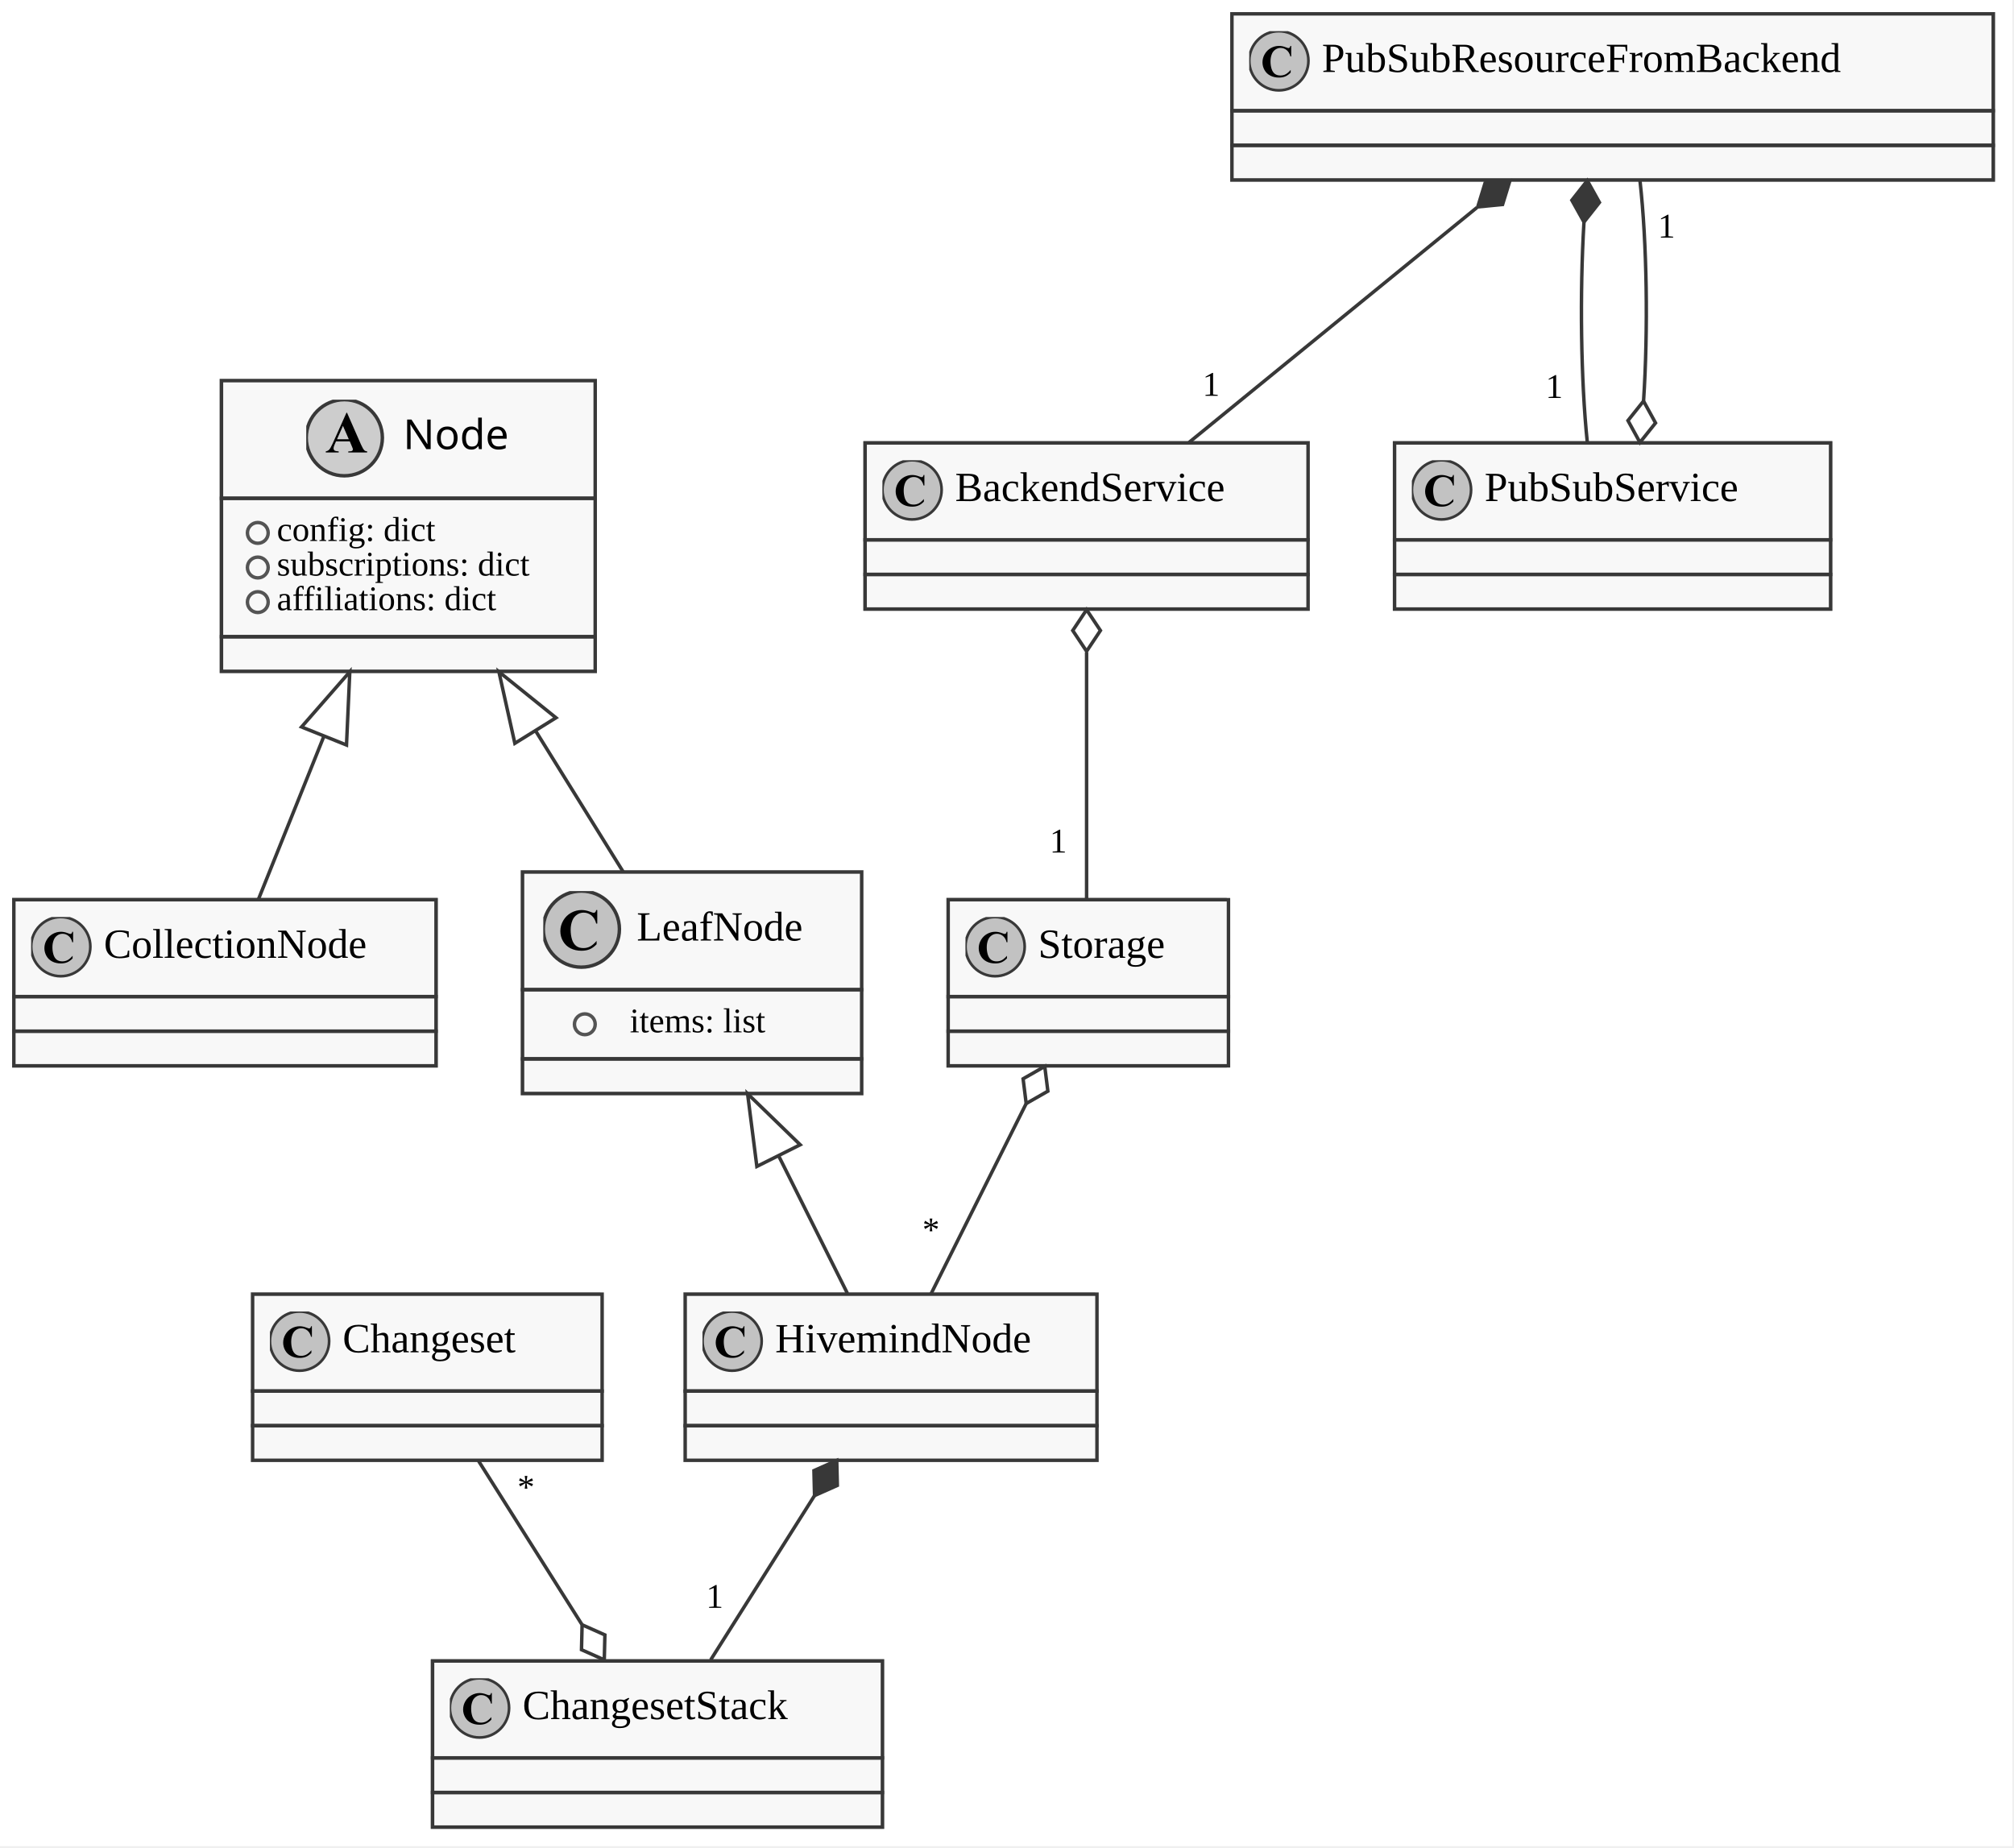
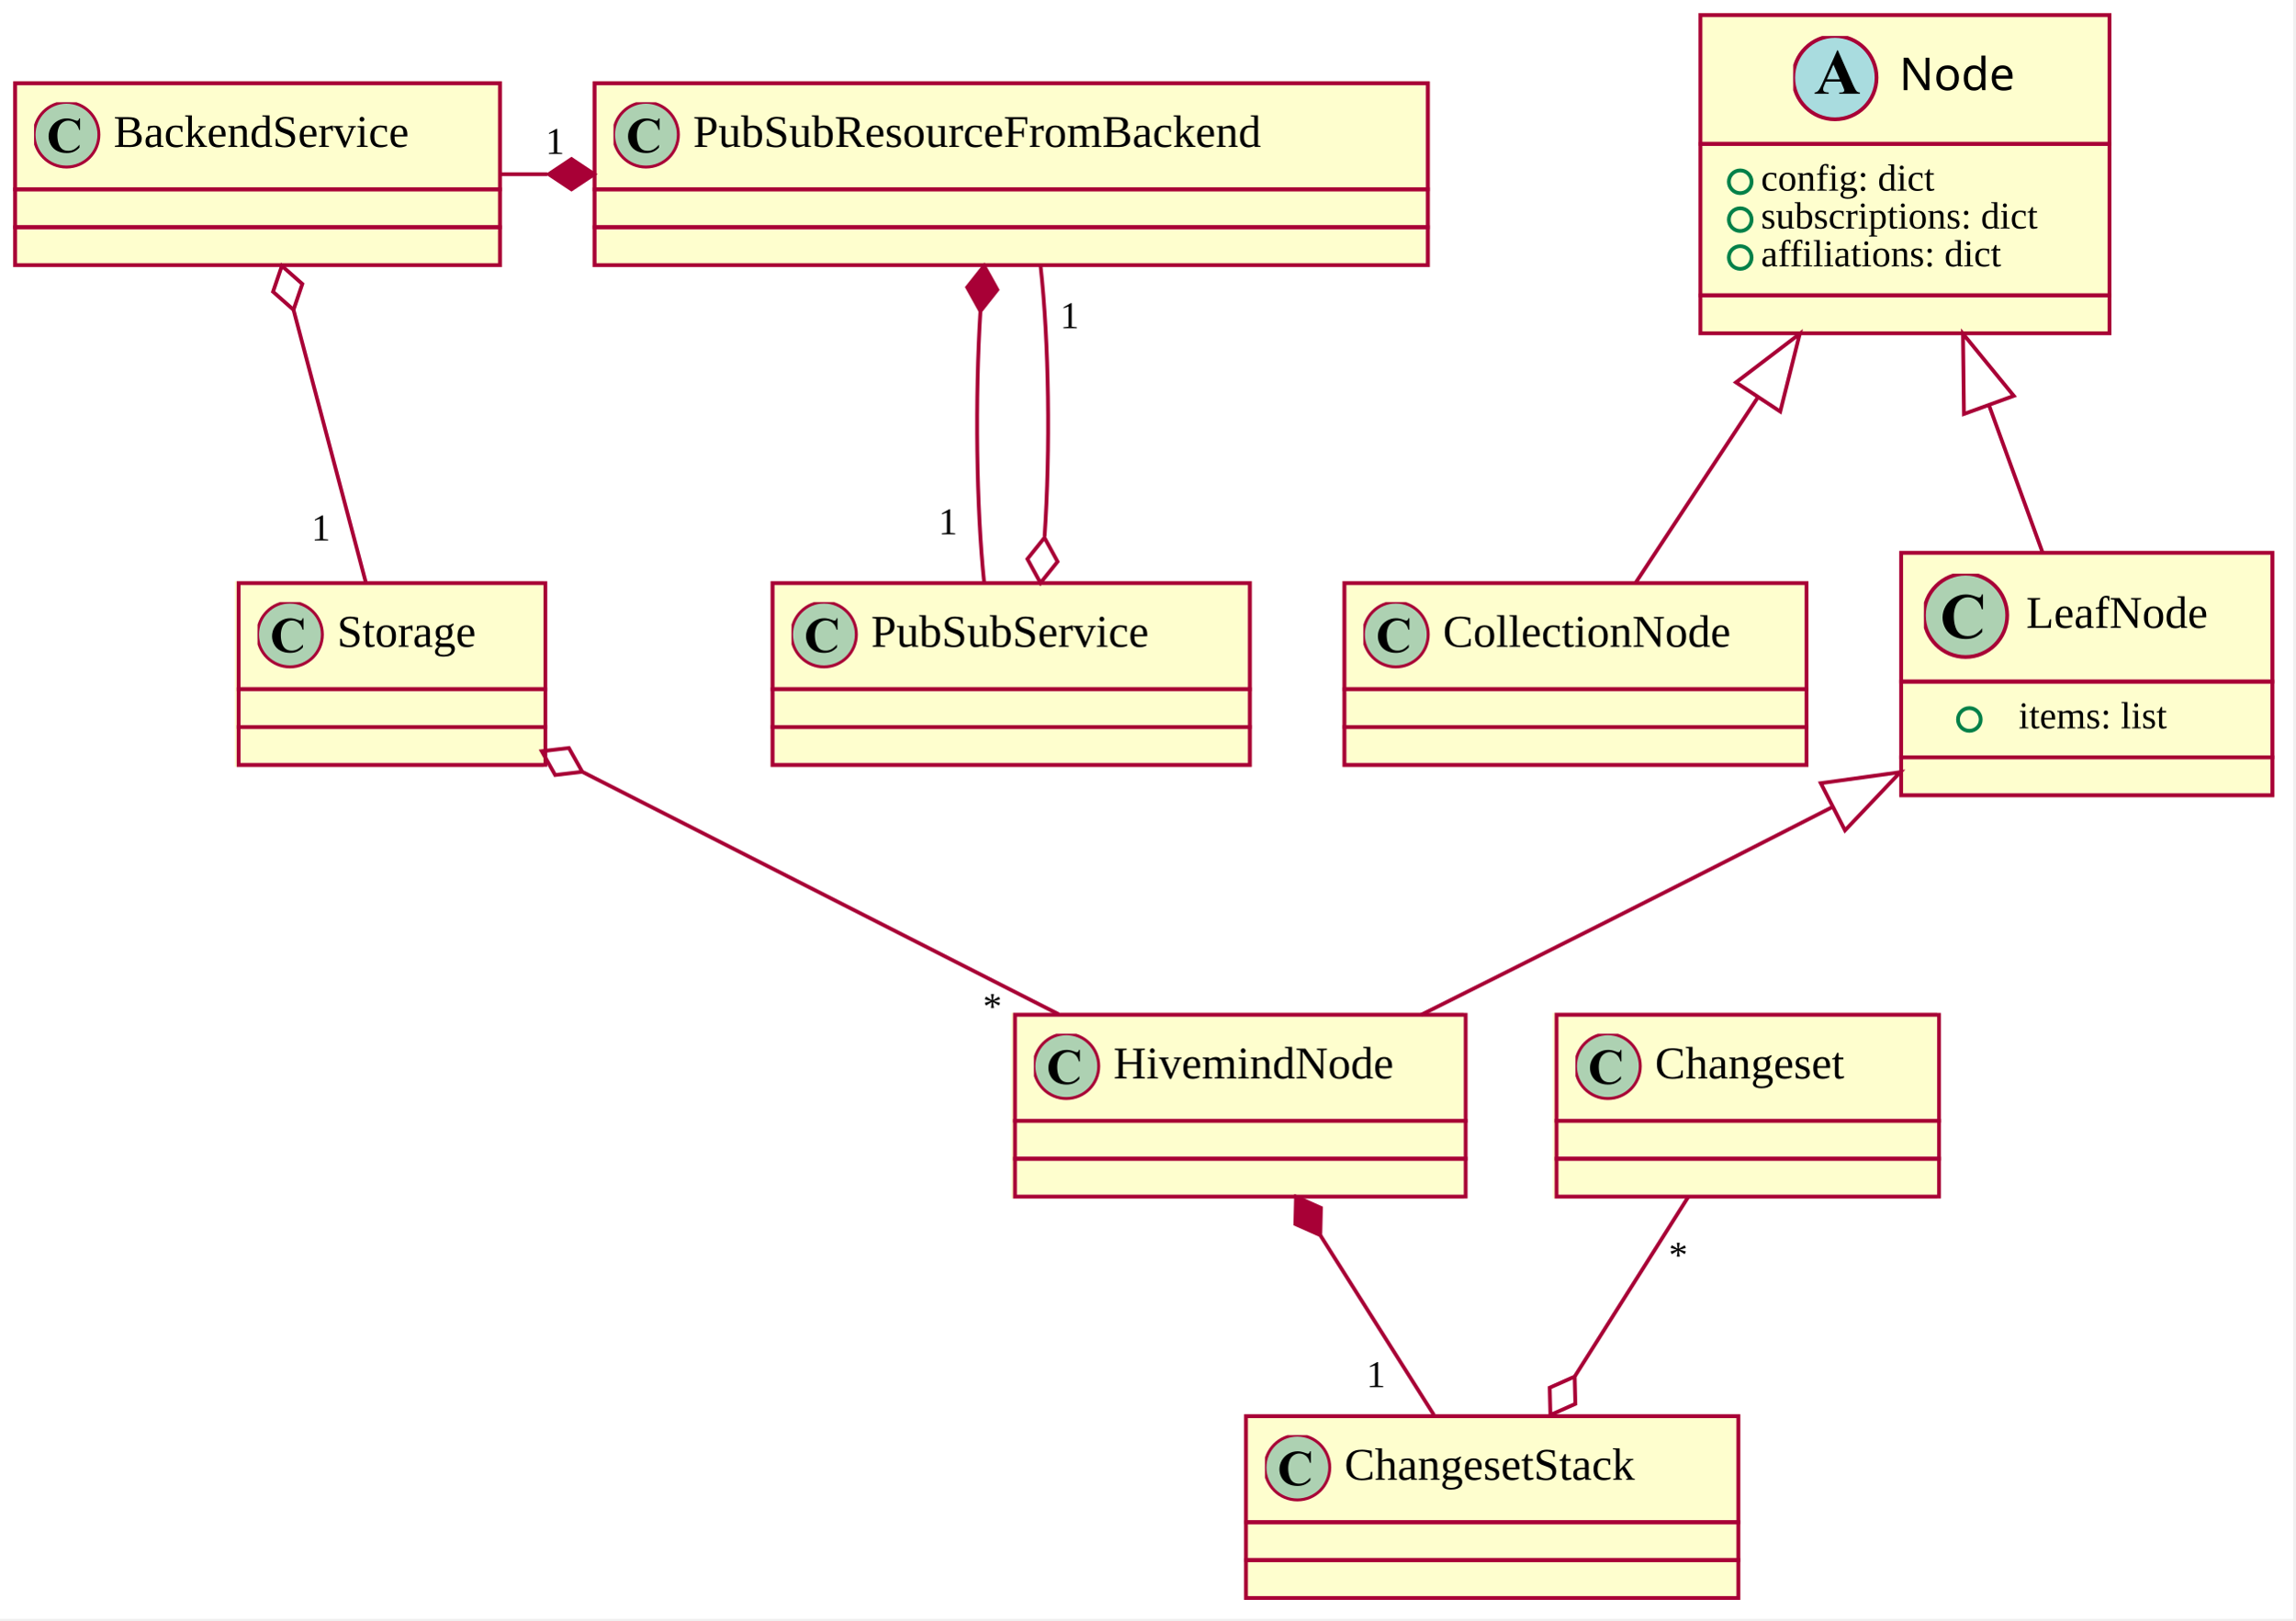
<svg xmlns="http://www.w3.org/2000/svg" style="width:100%;height:100%;position:absolute;top:0;left:0;">
-   <g id="graph1" class="graph" transform="scale(1 1) rotate(0) translate(4 528)">
-     <polygon fill="#ffffff" stroke="#ffffff" points="-4,5 -4,-528 577,-528 577,5 -4,5" />
+   <g id="graph1" class="graph" transform="scale(1 1) rotate(0) translate(4 422)">
+     <polygon fill="#ffffff" stroke="#ffffff" points="-4,5 -4,-422 601,-422 601,5 -4,5" />
    <g id="node1" class="node">
-       <polygon fill="#f8f8f8" stroke="#383838" points="374,-400 246,-400 246,-352 374,-352 374,-400" />
-       <polygon fill="#f8f8f8" stroke="#f8f8f8" points="246,-352 246,-400 374,-400 374,-352 246,-352" />
-       <polygon fill="none" stroke="#383838" points="246,-372 246,-400 374,-400 374,-372 246,-372" />
-       <svg x="251.0" y="-395.0">
-         <g transform="translate(0 0) scale(0.7777778 0.7777778)">
-           <ellipse cx="11.0" cy="11.0" fill="#C2C2C2" rx="11.0" ry="11.0" style="stroke: #383838; stroke-width: 1.0;" />
-           <path d="M15.594,5.484 L15.594,9.391 L15.281,9.391 Q14.906,7.859 13.914,7.047 Q12.922,6.234 11.656,6.234 Q10.594,6.234 9.719,6.844 Q8.844,7.453 8.438,8.422 Q7.906,9.672 7.906,11.219 Q7.906,12.719 8.289,13.961 Q8.672,15.203 9.484,15.844 Q10.297,16.484 11.594,16.484 Q12.656,16.484 13.539,16.016 Q14.422,15.547 15.406,14.406 L15.406,15.375 Q14.453,16.375 13.43,16.812 Q12.406,17.25 11.047,17.25 Q9.234,17.25 7.836,16.531 Q6.438,15.812 5.68,14.461 Q4.922,13.109 4.922,11.578 Q4.922,9.969 5.766,8.523 Q6.609,7.078 8.039,6.281 Q9.469,5.484 11.078,5.484 Q12.266,5.484 13.594,6 Q14.359,6.297 14.562,6.297 Q14.828,6.297 15.023,6.102 Q15.219,5.906 15.281,5.484 L15.594,5.484 Z " />
-         </g>
-       </svg>
-       <text text-anchor="start" x="272" y="-383.2" font-family="Times New Roman" font-size="12.00" fill="#000000">BackendService </text>
-       <polygon fill="none" stroke="#383838" points="246,-362 246,-372 374,-372 374,-362 246,-362" />
-       <polygon fill="none" stroke="#383838" points="246,-352 246,-362 374,-362 374,-352 246,-352" />
+       <polygon fill="#fefece" stroke="#a80036" points="128,-400 4.26326e-14,-400 7.10543e-15,-352 128,-352 128,-400" />
+       <polygon fill="#fefece" stroke="#fefece" points="0,-352 0,-400 128,-400 128,-352 0,-352" />
+       <polygon fill="none" stroke="#a80036" points="0,-372 0,-400 128,-400 128,-372 0,-372" />
+       <svg x="5.0" y="-395.0">
+         <g transform="translate(0 0) scale(0.7777778 0.7777778)">
+           <ellipse cx="11.0" cy="11.0" fill="#ADD1B2" rx="11.0" ry="11.0" style="stroke: #A80036; stroke-width: 1.0;" />
+           <path d="M15.594,5.484 L15.594,9.391 L15.281,9.391 Q14.906,7.859 13.914,7.047 Q12.922,6.234 11.656,6.234 Q10.594,6.234 9.719,6.844 Q8.844,7.453 8.438,8.422 Q7.906,9.672 7.906,11.219 Q7.906,12.719 8.289,13.961 Q8.672,15.203 9.484,15.844 Q10.297,16.484 11.594,16.484 Q12.656,16.484 13.539,16.016 Q14.422,15.547 15.406,14.406 L15.406,15.375 Q14.453,16.375 13.43,16.812 Q12.406,17.25 11.047,17.25 Q9.234,17.25 7.836,16.531 Q6.438,15.812 5.68,14.461 Q4.922,13.109 4.922,11.578 Q4.922,9.969 5.766,8.523 Q6.609,7.078 8.039,6.281 Q9.469,5.484 11.078,5.484 Q12.266,5.484 13.594,6 Q14.359,6.297 14.562,6.297 Q14.828,6.297 15.023,6.102 Q15.219,5.906 15.281,5.484 L15.594,5.484 Z " />
+         </g>
+       </svg>
+       <text text-anchor="start" x="26" y="-383.2" font-family="Times New Roman" font-size="12.00" fill="#000000">BackendService </text>
+       <polygon fill="none" stroke="#a80036" points="0,-362 0,-372 128,-372 128,-362 0,-362" />
+       <polygon fill="none" stroke="#a80036" points="0,-352 0,-362 128,-362 128,-352 0,-352" />
+     </g>
+     <g id="node8" class="node">
+       <polygon fill="#fefece" stroke="#a80036" points="373,-400 153,-400 153,-352 373,-352 373,-400" />
+       <polygon fill="#fefece" stroke="#fefece" points="153,-352 153,-400 373,-400 373,-352 153,-352" />
+       <polygon fill="none" stroke="#a80036" points="153,-372 153,-400 373,-400 373,-372 153,-372" />
+       <svg x="158.0" y="-395.0">
+         <g transform="translate(0 0) scale(0.7777778 0.7777778)">
+           <ellipse cx="11.0" cy="11.0" fill="#ADD1B2" rx="11.0" ry="11.0" style="stroke: #A80036; stroke-width: 1.0;" />
+           <path d="M15.594,5.484 L15.594,9.391 L15.281,9.391 Q14.906,7.859 13.914,7.047 Q12.922,6.234 11.656,6.234 Q10.594,6.234 9.719,6.844 Q8.844,7.453 8.438,8.422 Q7.906,9.672 7.906,11.219 Q7.906,12.719 8.289,13.961 Q8.672,15.203 9.484,15.844 Q10.297,16.484 11.594,16.484 Q12.656,16.484 13.539,16.016 Q14.422,15.547 15.406,14.406 L15.406,15.375 Q14.453,16.375 13.43,16.812 Q12.406,17.25 11.047,17.25 Q9.234,17.25 7.836,16.531 Q6.438,15.812 5.68,14.461 Q4.922,13.109 4.922,11.578 Q4.922,9.969 5.766,8.523 Q6.609,7.078 8.039,6.281 Q9.469,5.484 11.078,5.484 Q12.266,5.484 13.594,6 Q14.359,6.297 14.562,6.297 Q14.828,6.297 15.023,6.102 Q15.219,5.906 15.281,5.484 L15.594,5.484 Z " />
+         </g>
+       </svg>
+       <text text-anchor="start" x="179" y="-383.2" font-family="Times New Roman" font-size="12.00" fill="#000000">PubSubResourceFromBackend  </text>
+       <polygon fill="none" stroke="#a80036" points="153,-362 153,-372 373,-372 373,-362 153,-362" />
+       <polygon fill="none" stroke="#a80036" points="153,-352 153,-362 373,-362 373,-352 153,-352" />
+     </g>
+     <g id="edge16" class="edge">
+       <path fill="none" stroke="#a80036" d="M128.131,-376C132.258,-376 136.385,-376 140.511,-376" />
+       <polygon fill="#a80036" stroke="#a80036" points="140.892,-376 146.892,-372 152.892,-376 146.892,-380 140.892,-376" />
+       <text text-anchor="start" x="140.038" y="-381.351" font-family="Times New Roman" font-size="10.00" fill="#000000">1</text>
    </g>
    <g id="node10" class="node">
-       <polygon fill="#f8f8f8" stroke="#383838" points="350,-268 270,-268 270,-220 350,-220 350,-268" />
-       <polygon fill="#f8f8f8" stroke="#f8f8f8" points="269.5,-220 269.5,-268 350.5,-268 350.5,-220 269.5,-220" />
-       <polygon fill="none" stroke="#383838" points="270,-240 270,-268 351,-268 351,-240 270,-240" />
-       <svg x="275.0" y="-263.0">
-         <g transform="translate(0 0) scale(0.7777778 0.7777778)">
-           <ellipse cx="11.0" cy="11.0" fill="#C2C2C2" rx="11.0" ry="11.0" style="stroke: #383838; stroke-width: 1.0;" />
-           <path d="M15.594,5.484 L15.594,9.391 L15.281,9.391 Q14.906,7.859 13.914,7.047 Q12.922,6.234 11.656,6.234 Q10.594,6.234 9.719,6.844 Q8.844,7.453 8.438,8.422 Q7.906,9.672 7.906,11.219 Q7.906,12.719 8.289,13.961 Q8.672,15.203 9.484,15.844 Q10.297,16.484 11.594,16.484 Q12.656,16.484 13.539,16.016 Q14.422,15.547 15.406,14.406 L15.406,15.375 Q14.453,16.375 13.43,16.812 Q12.406,17.25 11.047,17.25 Q9.234,17.25 7.836,16.531 Q6.438,15.812 5.68,14.461 Q4.922,13.109 4.922,11.578 Q4.922,9.969 5.766,8.523 Q6.609,7.078 8.039,6.281 Q9.469,5.484 11.078,5.484 Q12.266,5.484 13.594,6 Q14.359,6.297 14.562,6.297 Q14.828,6.297 15.023,6.102 Q15.219,5.906 15.281,5.484 L15.594,5.484 Z " />
-         </g>
-       </svg>
-       <text text-anchor="start" x="296" y="-251.2" font-family="Times New Roman" font-size="12.00" fill="#000000">Storage </text>
-       <polygon fill="none" stroke="#383838" points="270,-230 270,-240 351,-240 351,-230 270,-230" />
-       <polygon fill="none" stroke="#383838" points="270,-220 270,-230 351,-230 351,-220 270,-220" />
+       <polygon fill="#fefece" stroke="#a80036" points="139,-268 59,-268 59,-220 139,-220 139,-268" />
+       <polygon fill="#fefece" stroke="#fefece" points="58.5,-220 58.5,-268 139.5,-268 139.5,-220 58.5,-220" />
+       <polygon fill="none" stroke="#a80036" points="59,-240 59,-268 140,-268 140,-240 59,-240" />
+       <svg x="64.0" y="-263.0">
+         <g transform="translate(0 0) scale(0.7777778 0.7777778)">
+           <ellipse cx="11.0" cy="11.0" fill="#ADD1B2" rx="11.0" ry="11.0" style="stroke: #A80036; stroke-width: 1.0;" />
+           <path d="M15.594,5.484 L15.594,9.391 L15.281,9.391 Q14.906,7.859 13.914,7.047 Q12.922,6.234 11.656,6.234 Q10.594,6.234 9.719,6.844 Q8.844,7.453 8.438,8.422 Q7.906,9.672 7.906,11.219 Q7.906,12.719 8.289,13.961 Q8.672,15.203 9.484,15.844 Q10.297,16.484 11.594,16.484 Q12.656,16.484 13.539,16.016 Q14.422,15.547 15.406,14.406 L15.406,15.375 Q14.453,16.375 13.43,16.812 Q12.406,17.25 11.047,17.25 Q9.234,17.25 7.836,16.531 Q6.438,15.812 5.68,14.461 Q4.922,13.109 4.922,11.578 Q4.922,9.969 5.766,8.523 Q6.609,7.078 8.039,6.281 Q9.469,5.484 11.078,5.484 Q12.266,5.484 13.594,6 Q14.359,6.297 14.562,6.297 Q14.828,6.297 15.023,6.102 Q15.219,5.906 15.281,5.484 L15.594,5.484 Z " />
+         </g>
+       </svg>
+       <text text-anchor="start" x="85" y="-251.2" font-family="Times New Roman" font-size="12.00" fill="#000000">Storage </text>
+       <polygon fill="none" stroke="#a80036" points="59,-230 59,-240 140,-240 140,-230 59,-230" />
+       <polygon fill="none" stroke="#a80036" points="59,-220 59,-230 140,-230 140,-220 59,-220" />
    </g>
    <g id="edge14" class="edge">
-       <path fill="none" stroke="#383838" d="M310,-339.498C310,-316.71 310,-288.015 310,-268.057" />
-       <polygon fill="none" stroke="#383838" points="310,-339.789 314,-345.789 310,-351.789 306,-345.789 310,-339.789" />
-       <text text-anchor="start" x="299.315" y="-281.631" font-family="Times New Roman" font-size="10.00" fill="#000000">1</text>
+       <path fill="none" stroke="#a80036" d="M73.51,-340.133C79.579,-317.245 87.28,-288.201 92.621,-268.057" />
+       <polygon fill="none" stroke="#a80036" points="73.495,-340.19 75.824,-347.015 70.419,-351.789 68.091,-344.964 73.495,-340.19" />
+       <text text-anchor="start" x="78.228" y="-279.275" font-family="Times New Roman" font-size="10.00" fill="#000000">1</text>
    </g>
    <g id="node2" class="node">
-       <polygon fill="#f8f8f8" stroke="#383838" points="169,-154 69,-154 69,-106 169,-106 169,-154" />
-       <polygon fill="#f8f8f8" stroke="#f8f8f8" points="68.5,-106 68.5,-154 169.5,-154 169.5,-106 68.5,-106" />
-       <polygon fill="none" stroke="#383838" points="69,-126 69,-154 170,-154 170,-126 69,-126" />
-       <svg x="74.0" y="-149.0">
-         <g transform="translate(0 0) scale(0.7777778 0.7777778)">
-           <ellipse cx="11.0" cy="11.0" fill="#C2C2C2" rx="11.0" ry="11.0" style="stroke: #383838; stroke-width: 1.0;" />
-           <path d="M15.594,5.484 L15.594,9.391 L15.281,9.391 Q14.906,7.859 13.914,7.047 Q12.922,6.234 11.656,6.234 Q10.594,6.234 9.719,6.844 Q8.844,7.453 8.438,8.422 Q7.906,9.672 7.906,11.219 Q7.906,12.719 8.289,13.961 Q8.672,15.203 9.484,15.844 Q10.297,16.484 11.594,16.484 Q12.656,16.484 13.539,16.016 Q14.422,15.547 15.406,14.406 L15.406,15.375 Q14.453,16.375 13.43,16.812 Q12.406,17.25 11.047,17.25 Q9.234,17.25 7.836,16.531 Q6.438,15.812 5.68,14.461 Q4.922,13.109 4.922,11.578 Q4.922,9.969 5.766,8.523 Q6.609,7.078 8.039,6.281 Q9.469,5.484 11.078,5.484 Q12.266,5.484 13.594,6 Q14.359,6.297 14.562,6.297 Q14.828,6.297 15.023,6.102 Q15.219,5.906 15.281,5.484 L15.594,5.484 Z " />
-         </g>
-       </svg>
-       <text text-anchor="start" x="95" y="-137.2" font-family="Times New Roman" font-size="12.00" fill="#000000">Changeset  </text>
-       <polygon fill="none" stroke="#383838" points="69,-116 69,-126 170,-126 170,-116 69,-116" />
-       <polygon fill="none" stroke="#383838" points="69,-106 69,-116 170,-116 170,-106 69,-106" />
+       <polygon fill="#fefece" stroke="#a80036" points="507,-154 407,-154 407,-106 507,-106 507,-154" />
+       <polygon fill="#fefece" stroke="#fefece" points="406.5,-106 406.5,-154 507.5,-154 507.5,-106 406.5,-106" />
+       <polygon fill="none" stroke="#a80036" points="407,-126 407,-154 508,-154 508,-126 407,-126" />
+       <svg x="412.0" y="-149.0">
+         <g transform="translate(0 0) scale(0.7777778 0.7777778)">
+           <ellipse cx="11.0" cy="11.0" fill="#ADD1B2" rx="11.0" ry="11.0" style="stroke: #A80036; stroke-width: 1.0;" />
+           <path d="M15.594,5.484 L15.594,9.391 L15.281,9.391 Q14.906,7.859 13.914,7.047 Q12.922,6.234 11.656,6.234 Q10.594,6.234 9.719,6.844 Q8.844,7.453 8.438,8.422 Q7.906,9.672 7.906,11.219 Q7.906,12.719 8.289,13.961 Q8.672,15.203 9.484,15.844 Q10.297,16.484 11.594,16.484 Q12.656,16.484 13.539,16.016 Q14.422,15.547 15.406,14.406 L15.406,15.375 Q14.453,16.375 13.43,16.812 Q12.406,17.25 11.047,17.25 Q9.234,17.25 7.836,16.531 Q6.438,15.812 5.68,14.461 Q4.922,13.109 4.922,11.578 Q4.922,9.969 5.766,8.523 Q6.609,7.078 8.039,6.281 Q9.469,5.484 11.078,5.484 Q12.266,5.484 13.594,6 Q14.359,6.297 14.562,6.297 Q14.828,6.297 15.023,6.102 Q15.219,5.906 15.281,5.484 L15.594,5.484 Z " />
+         </g>
+       </svg>
+       <text text-anchor="start" x="433" y="-137.2" font-family="Times New Roman" font-size="12.00" fill="#000000">Changeset  </text>
+       <polygon fill="none" stroke="#a80036" points="407,-116 407,-126 508,-126 508,-116 407,-116" />
+       <polygon fill="none" stroke="#a80036" points="407,-106 407,-116 508,-116 508,-106 407,-106" />
    </g>
    <g id="node3" class="node">
-       <polygon fill="#f8f8f8" stroke="#383838" points="251,-48 121,-48 121,-1.42109e-14 251,-0 251,-48" />
-       <polygon fill="#f8f8f8" stroke="#f8f8f8" points="121,-0 121,-48 251,-48 251,-0 121,-0" />
-       <polygon fill="none" stroke="#383838" points="121,-20 121,-48 251,-48 251,-20 121,-20" />
-       <svg x="126.0" y="-43.0">
-         <g transform="translate(0 0) scale(0.7777778 0.7777778)">
-           <ellipse cx="11.0" cy="11.0" fill="#C2C2C2" rx="11.0" ry="11.0" style="stroke: #383838; stroke-width: 1.0;" />
-           <path d="M15.594,5.484 L15.594,9.391 L15.281,9.391 Q14.906,7.859 13.914,7.047 Q12.922,6.234 11.656,6.234 Q10.594,6.234 9.719,6.844 Q8.844,7.453 8.438,8.422 Q7.906,9.672 7.906,11.219 Q7.906,12.719 8.289,13.961 Q8.672,15.203 9.484,15.844 Q10.297,16.484 11.594,16.484 Q12.656,16.484 13.539,16.016 Q14.422,15.547 15.406,14.406 L15.406,15.375 Q14.453,16.375 13.43,16.812 Q12.406,17.25 11.047,17.25 Q9.234,17.25 7.836,16.531 Q6.438,15.812 5.68,14.461 Q4.922,13.109 4.922,11.578 Q4.922,9.969 5.766,8.523 Q6.609,7.078 8.039,6.281 Q9.469,5.484 11.078,5.484 Q12.266,5.484 13.594,6 Q14.359,6.297 14.562,6.297 Q14.828,6.297 15.023,6.102 Q15.219,5.906 15.281,5.484 L15.594,5.484 Z " />
-         </g>
-       </svg>
-       <text text-anchor="start" x="147" y="-31.2" font-family="Times New Roman" font-size="12.00" fill="#000000">ChangesetStack </text>
-       <polygon fill="none" stroke="#383838" points="121,-10 121,-20 251,-20 251,-10 121,-10" />
-       <polygon fill="none" stroke="#383838" points="121,-0 121,-10 251,-10 251,-0 121,-0" />
+       <polygon fill="#fefece" stroke="#a80036" points="455,-48 325,-48 325,-1.42109e-14 455,-0 455,-48" />
+       <polygon fill="#fefece" stroke="#fefece" points="325,-0 325,-48 455,-48 455,-0 325,-0" />
+       <polygon fill="none" stroke="#a80036" points="325,-20 325,-48 455,-48 455,-20 325,-20" />
+       <svg x="330.0" y="-43.0">
+         <g transform="translate(0 0) scale(0.7777778 0.7777778)">
+           <ellipse cx="11.0" cy="11.0" fill="#ADD1B2" rx="11.0" ry="11.0" style="stroke: #A80036; stroke-width: 1.0;" />
+           <path d="M15.594,5.484 L15.594,9.391 L15.281,9.391 Q14.906,7.859 13.914,7.047 Q12.922,6.234 11.656,6.234 Q10.594,6.234 9.719,6.844 Q8.844,7.453 8.438,8.422 Q7.906,9.672 7.906,11.219 Q7.906,12.719 8.289,13.961 Q8.672,15.203 9.484,15.844 Q10.297,16.484 11.594,16.484 Q12.656,16.484 13.539,16.016 Q14.422,15.547 15.406,14.406 L15.406,15.375 Q14.453,16.375 13.43,16.812 Q12.406,17.25 11.047,17.25 Q9.234,17.25 7.836,16.531 Q6.438,15.812 5.68,14.461 Q4.922,13.109 4.922,11.578 Q4.922,9.969 5.766,8.523 Q6.609,7.078 8.039,6.281 Q9.469,5.484 11.078,5.484 Q12.266,5.484 13.594,6 Q14.359,6.297 14.562,6.297 Q14.828,6.297 15.023,6.102 Q15.219,5.906 15.281,5.484 L15.594,5.484 Z " />
+         </g>
+       </svg>
+       <text text-anchor="start" x="351" y="-31.2" font-family="Times New Roman" font-size="12.00" fill="#000000">ChangesetStack </text>
+       <polygon fill="none" stroke="#a80036" points="325,-10 325,-20 455,-20 455,-10 325,-10" />
+       <polygon fill="none" stroke="#a80036" points="325,-0 325,-10 455,-10 455,-0 325,-0" />
    </g>
    <g id="edge8" class="edge">
-       <path fill="none" stroke="#383838" d="M134.203,-105.947C143.05,-91.951 154.351,-74.071 164.139,-58.586" />
-       <polygon fill="none" stroke="#383838" points="164.213,-58.468 164.038,-51.259 170.625,-48.325 170.8,-55.534 164.213,-58.468" />
-       <text text-anchor="start" x="145.508" y="-94.928" font-family="Times New Roman" font-size="10.00" fill="#000000">*</text>
+       <path fill="none" stroke="#a80036" d="M441.797,-105.947C432.95,-91.951 421.649,-74.071 411.861,-58.586" />
+       <polygon fill="none" stroke="#a80036" points="411.787,-58.468 405.2,-55.534 405.375,-48.325 411.962,-51.259 411.787,-58.468" />
+       <text text-anchor="start" x="436.638" y="-87.251" font-family="Times New Roman" font-size="10.00" fill="#000000">*</text>
    </g>
    <g id="node4" class="node">
-       <polygon fill="#f8f8f8" stroke="#383838" points="122,-268 2.84217e-14,-268 7.10543e-15,-220 122,-220 122,-268" />
-       <polygon fill="#f8f8f8" stroke="#f8f8f8" points="0,-220 0,-268 122,-268 122,-220 0,-220" />
-       <polygon fill="none" stroke="#383838" points="0,-240 0,-268 122,-268 122,-240 0,-240" />
-       <svg x="5.0" y="-263.0">
-         <g transform="translate(0 0) scale(0.7777778 0.7777778)">
-           <ellipse cx="11.0" cy="11.0" fill="#C2C2C2" rx="11.0" ry="11.0" style="stroke: #383838; stroke-width: 1.0;" />
-           <path d="M15.594,5.484 L15.594,9.391 L15.281,9.391 Q14.906,7.859 13.914,7.047 Q12.922,6.234 11.656,6.234 Q10.594,6.234 9.719,6.844 Q8.844,7.453 8.438,8.422 Q7.906,9.672 7.906,11.219 Q7.906,12.719 8.289,13.961 Q8.672,15.203 9.484,15.844 Q10.297,16.484 11.594,16.484 Q12.656,16.484 13.539,16.016 Q14.422,15.547 15.406,14.406 L15.406,15.375 Q14.453,16.375 13.43,16.812 Q12.406,17.25 11.047,17.25 Q9.234,17.25 7.836,16.531 Q6.438,15.812 5.68,14.461 Q4.922,13.109 4.922,11.578 Q4.922,9.969 5.766,8.523 Q6.609,7.078 8.039,6.281 Q9.469,5.484 11.078,5.484 Q12.266,5.484 13.594,6 Q14.359,6.297 14.562,6.297 Q14.828,6.297 15.023,6.102 Q15.219,5.906 15.281,5.484 L15.594,5.484 Z " />
-         </g>
-       </svg>
-       <text text-anchor="start" x="26" y="-251.2" font-family="Times New Roman" font-size="12.00" fill="#000000">CollectionNode </text>
-       <polygon fill="none" stroke="#383838" points="0,-230 0,-240 122,-240 122,-230 0,-230" />
-       <polygon fill="none" stroke="#383838" points="0,-220 0,-230 122,-230 122,-220 0,-220" />
+       <polygon fill="#fefece" stroke="#a80036" points="473,-268 351,-268 351,-220 473,-220 473,-268" />
+       <polygon fill="#fefece" stroke="#fefece" points="351,-220 351,-268 473,-268 473,-220 351,-220" />
+       <polygon fill="none" stroke="#a80036" points="351,-240 351,-268 473,-268 473,-240 351,-240" />
+       <svg x="356.0" y="-263.0">
+         <g transform="translate(0 0) scale(0.7777778 0.7777778)">
+           <ellipse cx="11.0" cy="11.0" fill="#ADD1B2" rx="11.0" ry="11.0" style="stroke: #A80036; stroke-width: 1.0;" />
+           <path d="M15.594,5.484 L15.594,9.391 L15.281,9.391 Q14.906,7.859 13.914,7.047 Q12.922,6.234 11.656,6.234 Q10.594,6.234 9.719,6.844 Q8.844,7.453 8.438,8.422 Q7.906,9.672 7.906,11.219 Q7.906,12.719 8.289,13.961 Q8.672,15.203 9.484,15.844 Q10.297,16.484 11.594,16.484 Q12.656,16.484 13.539,16.016 Q14.422,15.547 15.406,14.406 L15.406,15.375 Q14.453,16.375 13.43,16.812 Q12.406,17.25 11.047,17.25 Q9.234,17.25 7.836,16.531 Q6.438,15.812 5.68,14.461 Q4.922,13.109 4.922,11.578 Q4.922,9.969 5.766,8.523 Q6.609,7.078 8.039,6.281 Q9.469,5.484 11.078,5.484 Q12.266,5.484 13.594,6 Q14.359,6.297 14.562,6.297 Q14.828,6.297 15.023,6.102 Q15.219,5.906 15.281,5.484 L15.594,5.484 Z " />
+         </g>
+       </svg>
+       <text text-anchor="start" x="377" y="-251.2" font-family="Times New Roman" font-size="12.00" fill="#000000">CollectionNode </text>
+       <polygon fill="none" stroke="#a80036" points="351,-230 351,-240 473,-240 473,-230 351,-230" />
+       <polygon fill="none" stroke="#a80036" points="351,-220 351,-230 473,-230 473,-220 351,-220" />
    </g>
    <g id="node5" class="node">
-       <polygon fill="#f8f8f8" stroke="#383838" points="312,-154 194,-154 194,-106 312,-106 312,-154" />
-       <polygon fill="#f8f8f8" stroke="#f8f8f8" points="193.5,-106 193.5,-154 312.5,-154 312.5,-106 193.5,-106" />
-       <polygon fill="none" stroke="#383838" points="194,-126 194,-154 313,-154 313,-126 194,-126" />
-       <svg x="199.0" y="-149.0">
-         <g transform="translate(0 0) scale(0.7777778 0.7777778)">
-           <ellipse cx="11.0" cy="11.0" fill="#C2C2C2" rx="11.0" ry="11.0" style="stroke: #383838; stroke-width: 1.0;" />
-           <path d="M15.594,5.484 L15.594,9.391 L15.281,9.391 Q14.906,7.859 13.914,7.047 Q12.922,6.234 11.656,6.234 Q10.594,6.234 9.719,6.844 Q8.844,7.453 8.438,8.422 Q7.906,9.672 7.906,11.219 Q7.906,12.719 8.289,13.961 Q8.672,15.203 9.484,15.844 Q10.297,16.484 11.594,16.484 Q12.656,16.484 13.539,16.016 Q14.422,15.547 15.406,14.406 L15.406,15.375 Q14.453,16.375 13.43,16.812 Q12.406,17.25 11.047,17.25 Q9.234,17.25 7.836,16.531 Q6.438,15.812 5.68,14.461 Q4.922,13.109 4.922,11.578 Q4.922,9.969 5.766,8.523 Q6.609,7.078 8.039,6.281 Q9.469,5.484 11.078,5.484 Q12.266,5.484 13.594,6 Q14.359,6.297 14.562,6.297 Q14.828,6.297 15.023,6.102 Q15.219,5.906 15.281,5.484 L15.594,5.484 Z " />
-         </g>
-       </svg>
-       <text text-anchor="start" x="220" y="-137.2" font-family="Times New Roman" font-size="12.00" fill="#000000">HivemindNode </text>
-       <polygon fill="none" stroke="#383838" points="194,-116 194,-126 313,-126 313,-116 194,-116" />
-       <polygon fill="none" stroke="#383838" points="194,-106 194,-116 313,-116 313,-106 194,-106" />
+       <polygon fill="#fefece" stroke="#a80036" points="382,-154 264,-154 264,-106 382,-106 382,-154" />
+       <polygon fill="#fefece" stroke="#fefece" points="263.5,-106 263.5,-154 382.5,-154 382.5,-106 263.5,-106" />
+       <polygon fill="none" stroke="#a80036" points="264,-126 264,-154 383,-154 383,-126 264,-126" />
+       <svg x="269.0" y="-149.0">
+         <g transform="translate(0 0) scale(0.7777778 0.7777778)">
+           <ellipse cx="11.0" cy="11.0" fill="#ADD1B2" rx="11.0" ry="11.0" style="stroke: #A80036; stroke-width: 1.0;" />
+           <path d="M15.594,5.484 L15.594,9.391 L15.281,9.391 Q14.906,7.859 13.914,7.047 Q12.922,6.234 11.656,6.234 Q10.594,6.234 9.719,6.844 Q8.844,7.453 8.438,8.422 Q7.906,9.672 7.906,11.219 Q7.906,12.719 8.289,13.961 Q8.672,15.203 9.484,15.844 Q10.297,16.484 11.594,16.484 Q12.656,16.484 13.539,16.016 Q14.422,15.547 15.406,14.406 L15.406,15.375 Q14.453,16.375 13.43,16.812 Q12.406,17.25 11.047,17.25 Q9.234,17.25 7.836,16.531 Q6.438,15.812 5.68,14.461 Q4.922,13.109 4.922,11.578 Q4.922,9.969 5.766,8.523 Q6.609,7.078 8.039,6.281 Q9.469,5.484 11.078,5.484 Q12.266,5.484 13.594,6 Q14.359,6.297 14.562,6.297 Q14.828,6.297 15.023,6.102 Q15.219,5.906 15.281,5.484 L15.594,5.484 Z " />
+         </g>
+       </svg>
+       <text text-anchor="start" x="290" y="-137.2" font-family="Times New Roman" font-size="12.00" fill="#000000">HivemindNode </text>
+       <polygon fill="none" stroke="#a80036" points="264,-116 264,-126 383,-126 383,-116 264,-116" />
+       <polygon fill="none" stroke="#a80036" points="264,-106 264,-116 383,-116 383,-106 264,-106" />
    </g>
    <g id="edge10" class="edge">
-       <path fill="none" stroke="#383838" d="M231.329,-95.714C221.561,-80.26 210.253,-62.37 201.375,-48.325" />
-       <polygon fill="#383838" stroke="#383838" points="231.385,-95.803 237.972,-98.738 237.797,-105.947 231.21,-103.012 231.385,-95.803" />
-       <text text-anchor="start" x="200.034" y="-63.354" font-family="Times New Roman" font-size="10.00" fill="#000000">1</text>
+       <path fill="none" stroke="#a80036" d="M344.671,-95.714C354.439,-80.26 365.747,-62.37 374.625,-48.325" />
+       <polygon fill="#a80036" stroke="#a80036" points="344.615,-95.803 344.79,-103.012 338.203,-105.947 338.028,-98.738 344.615,-95.803" />
+       <text text-anchor="start" x="356.82" y="-55.676" font-family="Times New Roman" font-size="10.00" fill="#000000">1</text>
    </g>
    <g id="node6" class="node">
-       <polygon fill="#f8f8f8" stroke="#383838" points="245,-276 147,-276 147,-212 245,-212 245,-276" />
-       <polygon fill="#f8f8f8" stroke="#f8f8f8" points="147,-212 147,-276 245,-276 245,-212 147,-212" />
-       <polygon fill="none" stroke="#383838" points="147,-242 147,-276 245,-276 245,-242 147,-242" />
-       <svg x="153.0" y="-270.5">
-         <g transform="translate(0 0) scale(1.0 1.0)">
-           <ellipse cx="11.0" cy="11.0" fill="#C2C2C2" rx="11.0" ry="11.0" style="stroke: #383838; stroke-width: 1.0;" />
-           <path d="M15.594,5.484 L15.594,9.391 L15.281,9.391 Q14.906,7.859 13.914,7.047 Q12.922,6.234 11.656,6.234 Q10.594,6.234 9.719,6.844 Q8.844,7.453 8.438,8.422 Q7.906,9.672 7.906,11.219 Q7.906,12.719 8.289,13.961 Q8.672,15.203 9.484,15.844 Q10.297,16.484 11.594,16.484 Q12.656,16.484 13.539,16.016 Q14.422,15.547 15.406,14.406 L15.406,15.375 Q14.453,16.375 13.43,16.812 Q12.406,17.25 11.047,17.25 Q9.234,17.25 7.836,16.531 Q6.438,15.812 5.68,14.461 Q4.922,13.109 4.922,11.578 Q4.922,9.969 5.766,8.523 Q6.609,7.078 8.039,6.281 Q9.469,5.484 11.078,5.484 Q12.266,5.484 13.594,6 Q14.359,6.297 14.562,6.297 Q14.828,6.297 15.023,6.102 Q15.219,5.906 15.281,5.484 L15.594,5.484 Z " />
-         </g>
-       </svg>
-       <text text-anchor="start" x="180" y="-256.2" font-family="Times New Roman" font-size="12.00" fill="#000000">LeafNode </text>
-       <polygon fill="none" stroke="#383838" points="147,-222 147,-242 245,-242 245,-222 147,-222" />
-       <svg x="160.0" y="-237.0">
-         <g transform="translate(0 0) scale(1.0 1.0)">
-           <ellipse cx="5.0" cy="5.0" fill="none" rx="3.0" ry="3.0" style="stroke: #545454; stroke-width: 1.0;" />
-         </g>
-       </svg>
-       <text text-anchor="start" x="178" y="-229.667" font-family="Times New Roman" font-size="10.00" fill="#000000">items: list</text>
-       <polygon fill="none" stroke="#383838" points="147,-212 147,-222 245,-222 245,-212 147,-212" />
+       <polygon fill="#fefece" stroke="#a80036" points="596,-276 498,-276 498,-212 596,-212 596,-276" />
+       <polygon fill="#fefece" stroke="#fefece" points="498,-212 498,-276 596,-276 596,-212 498,-212" />
+       <polygon fill="none" stroke="#a80036" points="498,-242 498,-276 596,-276 596,-242 498,-242" />
+       <svg x="504.0" y="-270.5">
+         <g transform="translate(0 0) scale(1.0 1.0)">
+           <ellipse cx="11.0" cy="11.0" fill="#ADD1B2" rx="11.0" ry="11.0" style="stroke: #A80036; stroke-width: 1.0;" />
+           <path d="M15.594,5.484 L15.594,9.391 L15.281,9.391 Q14.906,7.859 13.914,7.047 Q12.922,6.234 11.656,6.234 Q10.594,6.234 9.719,6.844 Q8.844,7.453 8.438,8.422 Q7.906,9.672 7.906,11.219 Q7.906,12.719 8.289,13.961 Q8.672,15.203 9.484,15.844 Q10.297,16.484 11.594,16.484 Q12.656,16.484 13.539,16.016 Q14.422,15.547 15.406,14.406 L15.406,15.375 Q14.453,16.375 13.43,16.812 Q12.406,17.25 11.047,17.25 Q9.234,17.25 7.836,16.531 Q6.438,15.812 5.68,14.461 Q4.922,13.109 4.922,11.578 Q4.922,9.969 5.766,8.523 Q6.609,7.078 8.039,6.281 Q9.469,5.484 11.078,5.484 Q12.266,5.484 13.594,6 Q14.359,6.297 14.562,6.297 Q14.828,6.297 15.023,6.102 Q15.219,5.906 15.281,5.484 L15.594,5.484 Z " />
+         </g>
+       </svg>
+       <text text-anchor="start" x="531" y="-256.2" font-family="Times New Roman" font-size="12.00" fill="#000000">LeafNode </text>
+       <polygon fill="none" stroke="#a80036" points="498,-222 498,-242 596,-242 596,-222 498,-222" />
+       <svg x="511.0" y="-237.0">
+         <g transform="translate(0 0) scale(1.0 1.0)">
+           <ellipse cx="5.0" cy="5.0" fill="none" rx="3.0" ry="3.0" style="stroke: #038048; stroke-width: 1.0;" />
+         </g>
+       </svg>
+       <text text-anchor="start" x="529" y="-229.667" font-family="Times New Roman" font-size="10.00" fill="#000000">items: list</text>
+       <polygon fill="none" stroke="#a80036" points="498,-212 498,-222 596,-222 596,-212 498,-212" />
    </g>
    <g id="edge6" class="edge">
-       <path fill="none" stroke="#383838" d="M221.084,-193.831C227.959,-180.081 235.103,-165.793 240.885,-154.23" />
-       <polygon fill="none" stroke="#383838" points="214.713,-190.922 212.029,-211.941 227.235,-197.183 214.713,-190.922" />
+       <path fill="none" stroke="#a80036" d="M479.81,-208.865C437.1,-186.996 399.816,-168.273 371.252,-154.005" />
+       <polygon fill="none" stroke="#a80036" points="476.774,-215.175 497.764,-218.08 483.167,-202.719 476.774,-215.175" />
    </g>
    <g id="node7" class="node">
-       <polygon fill="#f8f8f8" stroke="#383838" points="168,-418 60,-418 60,-334 168,-334 168,-418" />
-       <polygon fill="#f8f8f8" stroke="#f8f8f8" points="60,-334 60,-418 168,-418 168,-334 60,-334" />
-       <polygon fill="none" stroke="#383838" points="60,-384 60,-418 168,-418 168,-384 60,-384" />
-       <svg x="84.5" y="-412.5">
-         <g transform="translate(0 0) scale(1.0 1.0)">
-           <ellipse cx="11.0" cy="11.0" fill="#CDCDCD" rx="11.0" ry="11.0" style="stroke: #383838; stroke-width: 1.0;" />
+       <polygon fill="#fefece" stroke="#a80036" points="553,-418 445,-418 445,-334 553,-334 553,-418" />
+       <polygon fill="#fefece" stroke="#fefece" points="445,-334 445,-418 553,-418 553,-334 445,-334" />
+       <polygon fill="none" stroke="#a80036" points="445,-384 445,-418 553,-418 553,-384 445,-384" />
+       <svg x="469.5" y="-412.5">
+         <g transform="translate(0 0) scale(1.0 1.0)">
+           <ellipse cx="11.0" cy="11.0" fill="#A9DCDF" rx="11.0" ry="11.0" style="stroke: #A80036; stroke-width: 1.0;" />
          <path d="M12.578,12.047 L8.594,12.047 L8.125,13.141 Q7.891,13.688 7.891,14.047 Q7.891,14.516 8.266,14.75 Q8.5,14.875 9.375,14.938 L9.375,15.25 L5.641,15.25 L5.641,14.938 Q6.234,14.844 6.625,14.438 Q7.016,14.031 7.594,12.75 L11.625,3.766 L11.781,3.766 L15.828,12.984 Q16.422,14.297 16.797,14.641 Q17.078,14.906 17.594,14.938 L17.594,15.25 L12.141,15.25 L12.141,14.938 L12.359,14.938 Q13.016,14.938 13.281,14.766 Q13.469,14.625 13.469,14.375 Q13.469,14.234 13.422,14.078 Q13.406,14 13.172,13.453 L12.578,12.047 Z M12.297,11.438 L10.609,7.562 L8.891,11.438 L12.297,11.438 Z " />
        </g>
      </svg>
-       <text text-anchor="start" x="112.5" y="-398.2" font-family="Times New Roman italic" font-size="12.00" fill="#000000">Node </text>
-       <polygon fill="none" stroke="#383838" points="60,-344 60,-384 168,-384 168,-344 60,-344" />
-       <svg x="65.5" y="-379.0">
-         <g transform="translate(0 0) scale(1.0 1.0)">
-           <ellipse cx="5.0" cy="5.0" fill="none" rx="3.0" ry="3.0" style="stroke: #545454; stroke-width: 1.0;" />
-         </g>
-       </svg>
-       <text text-anchor="start" x="76" y="-371.667" font-family="Times New Roman" font-size="10.00" fill="#000000">config: dict</text>
-       <svg x="65.5" y="-369.0">
-         <g transform="translate(0 0) scale(1.0 1.0)">
-           <ellipse cx="5.0" cy="5.0" fill="none" rx="3.0" ry="3.0" style="stroke: #545454; stroke-width: 1.0;" />
-         </g>
-       </svg>
-       <text text-anchor="start" x="76" y="-361.667" font-family="Times New Roman" font-size="10.00" fill="#000000">subscriptions: dict</text>
-       <svg x="65.5" y="-359.0">
-         <g transform="translate(0 0) scale(1.0 1.0)">
-           <ellipse cx="5.0" cy="5.0" fill="none" rx="3.0" ry="3.0" style="stroke: #545454; stroke-width: 1.0;" />
-         </g>
-       </svg>
-       <text text-anchor="start" x="76" y="-351.667" font-family="Times New Roman" font-size="10.00" fill="#000000">affiliations: dict</text>
-       <polygon fill="none" stroke="#383838" points="60,-334 60,-344 168,-344 168,-334 60,-334" />
+       <text text-anchor="start" x="497.5" y="-398.2" font-family="Times New Roman italic" font-size="12.00" fill="#000000">Node </text>
+       <polygon fill="none" stroke="#a80036" points="445,-344 445,-384 553,-384 553,-344 445,-344" />
+       <svg x="450.5" y="-379.0">
+         <g transform="translate(0 0) scale(1.0 1.0)">
+           <ellipse cx="5.0" cy="5.0" fill="none" rx="3.0" ry="3.0" style="stroke: #038048; stroke-width: 1.0;" />
+         </g>
+       </svg>
+       <text text-anchor="start" x="461" y="-371.667" font-family="Times New Roman" font-size="10.00" fill="#000000">config: dict</text>
+       <svg x="450.5" y="-369.0">
+         <g transform="translate(0 0) scale(1.0 1.0)">
+           <ellipse cx="5.0" cy="5.0" fill="none" rx="3.0" ry="3.0" style="stroke: #038048; stroke-width: 1.0;" />
+         </g>
+       </svg>
+       <text text-anchor="start" x="461" y="-361.667" font-family="Times New Roman" font-size="10.00" fill="#000000">subscriptions: dict</text>
+       <svg x="450.5" y="-359.0">
+         <g transform="translate(0 0) scale(1.0 1.0)">
+           <ellipse cx="5.0" cy="5.0" fill="none" rx="3.0" ry="3.0" style="stroke: #038048; stroke-width: 1.0;" />
+         </g>
+       </svg>
+       <text text-anchor="start" x="461" y="-351.667" font-family="Times New Roman" font-size="10.00" fill="#000000">affiliations: dict</text>
+       <polygon fill="none" stroke="#a80036" points="445,-334 445,-344 553,-344 553,-334 445,-334" />
    </g>
    <g id="edge4" class="edge">
-       <path fill="none" stroke="#383838" d="M89.553,-315.113C82.859,-298.443 75.99,-281.334 70.667,-268.077" />
-       <polygon fill="none" stroke="#383838" points="83.137,-317.92 97.085,-333.871 96.129,-312.703 83.137,-317.92" />
+       <path fill="none" stroke="#a80036" d="M460.116,-317.004C448.74,-299.743 436.937,-281.836 427.869,-268.077" />
+       <polygon fill="none" stroke="#a80036" points="454.382,-321.024 471.233,-333.871 466.072,-313.32 454.382,-321.024" />
    </g>
    <g id="edge2" class="edge">
-       <path fill="none" stroke="#383838" d="M150.891,-316.614C159.552,-302.672 168.46,-288.332 176.049,-276.117" />
-       <polygon fill="none" stroke="#383838" points="144.778,-313.189 140.171,-333.871 156.671,-320.576 144.778,-313.189" />
-     </g>
-     <g id="node8" class="node">
-       <polygon fill="#f8f8f8" stroke="#383838" points="572,-524 352,-524 352,-476 572,-476 572,-524" />
-       <polygon fill="#f8f8f8" stroke="#f8f8f8" points="352,-476 352,-524 572,-524 572,-476 352,-476" />
-       <polygon fill="none" stroke="#383838" points="352,-496 352,-524 572,-524 572,-496 352,-496" />
-       <svg x="357.0" y="-519.0">
-         <g transform="translate(0 0) scale(0.7777778 0.7777778)">
-           <ellipse cx="11.0" cy="11.0" fill="#C2C2C2" rx="11.0" ry="11.0" style="stroke: #383838; stroke-width: 1.0;" />
-           <path d="M15.594,5.484 L15.594,9.391 L15.281,9.391 Q14.906,7.859 13.914,7.047 Q12.922,6.234 11.656,6.234 Q10.594,6.234 9.719,6.844 Q8.844,7.453 8.438,8.422 Q7.906,9.672 7.906,11.219 Q7.906,12.719 8.289,13.961 Q8.672,15.203 9.484,15.844 Q10.297,16.484 11.594,16.484 Q12.656,16.484 13.539,16.016 Q14.422,15.547 15.406,14.406 L15.406,15.375 Q14.453,16.375 13.43,16.812 Q12.406,17.25 11.047,17.25 Q9.234,17.25 7.836,16.531 Q6.438,15.812 5.68,14.461 Q4.922,13.109 4.922,11.578 Q4.922,9.969 5.766,8.523 Q6.609,7.078 8.039,6.281 Q9.469,5.484 11.078,5.484 Q12.266,5.484 13.594,6 Q14.359,6.297 14.562,6.297 Q14.828,6.297 15.023,6.102 Q15.219,5.906 15.281,5.484 L15.594,5.484 Z " />
-         </g>
-       </svg>
-       <text text-anchor="start" x="378" y="-507.2" font-family="Times New Roman" font-size="12.00" fill="#000000">PubSubResourceFromBackend  </text>
-       <polygon fill="none" stroke="#383838" points="352,-486 352,-496 572,-496 572,-486 352,-486" />
-       <polygon fill="none" stroke="#383838" points="352,-476 352,-486 572,-486 572,-476 352,-476" />
-     </g>
-     <g id="edge16" class="edge">
-       <path fill="none" stroke="#383838" d="M422.788,-468.012C396.828,-446.834 363.321,-419.499 339.593,-400.142" />
-       <polygon fill="#383838" stroke="#383838" points="423.034,-468.212 430.211,-468.905 432.332,-475.797 425.154,-475.104 423.034,-468.212" />
-       <text text-anchor="start" x="343.49" y="-413.615" font-family="Times New Roman" font-size="10.00" fill="#000000">1</text>
+       <path fill="none" stroke="#a80036" d="M521.272,-314.753C526.127,-301.401 531.077,-287.789 535.321,-276.117" />
+       <polygon fill="none" stroke="#a80036" points="514.576,-312.683 514.319,-333.871 527.733,-317.468 514.576,-312.683" />
    </g>
    <g id="node9" class="node">
-       <polygon fill="#f8f8f8" stroke="#383838" points="525,-400 399,-400 399,-352 525,-352 525,-400" />
-       <polygon fill="#f8f8f8" stroke="#f8f8f8" points="399,-352 399,-400 525,-400 525,-352 399,-352" />
-       <polygon fill="none" stroke="#383838" points="399,-372 399,-400 525,-400 525,-372 399,-372" />
-       <svg x="404.0" y="-395.0">
-         <g transform="translate(0 0) scale(0.7777778 0.7777778)">
-           <ellipse cx="11.0" cy="11.0" fill="#C2C2C2" rx="11.0" ry="11.0" style="stroke: #383838; stroke-width: 1.0;" />
-           <path d="M15.594,5.484 L15.594,9.391 L15.281,9.391 Q14.906,7.859 13.914,7.047 Q12.922,6.234 11.656,6.234 Q10.594,6.234 9.719,6.844 Q8.844,7.453 8.438,8.422 Q7.906,9.672 7.906,11.219 Q7.906,12.719 8.289,13.961 Q8.672,15.203 9.484,15.844 Q10.297,16.484 11.594,16.484 Q12.656,16.484 13.539,16.016 Q14.422,15.547 15.406,14.406 L15.406,15.375 Q14.453,16.375 13.43,16.812 Q12.406,17.25 11.047,17.25 Q9.234,17.25 7.836,16.531 Q6.438,15.812 5.68,14.461 Q4.922,13.109 4.922,11.578 Q4.922,9.969 5.766,8.523 Q6.609,7.078 8.039,6.281 Q9.469,5.484 11.078,5.484 Q12.266,5.484 13.594,6 Q14.359,6.297 14.562,6.297 Q14.828,6.297 15.023,6.102 Q15.219,5.906 15.281,5.484 L15.594,5.484 Z " />
-         </g>
-       </svg>
-       <text text-anchor="start" x="425" y="-383.2" font-family="Times New Roman" font-size="12.00" fill="#000000">PubSubService  </text>
-       <polygon fill="none" stroke="#383838" points="399,-362 399,-372 525,-372 525,-362 399,-362" />
-       <polygon fill="none" stroke="#383838" points="399,-352 399,-362 525,-362 525,-352 399,-352" />
-     </g>
-     <g id="edge20" class="edge">
-       <path fill="none" stroke="#383838" d="M453.728,-463.737C452.501,-443.256 452.825,-418.22 454.698,-400.142" />
-       <polygon fill="#383838" stroke="#383838" points="453.736,-463.835 458.201,-469.498 454.692,-475.797 450.227,-470.135 453.736,-463.835" />
-       <text text-anchor="start" x="442.637" y="-412.995" font-family="Times New Roman" font-size="10.00" fill="#000000">1</text>
-     </g>
-     <g id="edge18" class="edge">
-       <path fill="none" stroke="#383838" d="M470.957,-412.194C472.289,-432.665 471.943,-457.703 469.917,-475.797" />
-       <polygon fill="none" stroke="#383838" points="470.948,-412.097 466.444,-406.465 469.91,-400.142 474.414,-405.773 470.948,-412.097" />
-       <text text-anchor="start" x="475.086" y="-459.34" font-family="Times New Roman" font-size="10.00" fill="#000000">1</text>
+       <polygon fill="#fefece" stroke="#a80036" points="326,-268 200,-268 200,-220 326,-220 326,-268" />
+       <polygon fill="#fefece" stroke="#fefece" points="200,-220 200,-268 326,-268 326,-220 200,-220" />
+       <polygon fill="none" stroke="#a80036" points="200,-240 200,-268 326,-268 326,-240 200,-240" />
+       <svg x="205.0" y="-263.0">
+         <g transform="translate(0 0) scale(0.7777778 0.7777778)">
+           <ellipse cx="11.0" cy="11.0" fill="#ADD1B2" rx="11.0" ry="11.0" style="stroke: #A80036; stroke-width: 1.0;" />
+           <path d="M15.594,5.484 L15.594,9.391 L15.281,9.391 Q14.906,7.859 13.914,7.047 Q12.922,6.234 11.656,6.234 Q10.594,6.234 9.719,6.844 Q8.844,7.453 8.438,8.422 Q7.906,9.672 7.906,11.219 Q7.906,12.719 8.289,13.961 Q8.672,15.203 9.484,15.844 Q10.297,16.484 11.594,16.484 Q12.656,16.484 13.539,16.016 Q14.422,15.547 15.406,14.406 L15.406,15.375 Q14.453,16.375 13.43,16.812 Q12.406,17.25 11.047,17.25 Q9.234,17.25 7.836,16.531 Q6.438,15.812 5.68,14.461 Q4.922,13.109 4.922,11.578 Q4.922,9.969 5.766,8.523 Q6.609,7.078 8.039,6.281 Q9.469,5.484 11.078,5.484 Q12.266,5.484 13.594,6 Q14.359,6.297 14.562,6.297 Q14.828,6.297 15.023,6.102 Q15.219,5.906 15.281,5.484 L15.594,5.484 Z " />
+         </g>
+       </svg>
+       <text text-anchor="start" x="226" y="-251.2" font-family="Times New Roman" font-size="12.00" fill="#000000">PubSubService  </text>
+       <polygon fill="none" stroke="#a80036" points="200,-230 200,-240 326,-240 326,-230 200,-230" />
+       <polygon fill="none" stroke="#a80036" points="200,-220 200,-230 326,-230 326,-220 200,-220" />
+     </g>
+     <g id="edge21" class="edge">
+       <path fill="none" stroke="#a80036" d="M254.872,-339.816C253.441,-316.977 253.772,-288.108 255.864,-268.057" />
+       <polygon fill="#a80036" stroke="#a80036" points="254.873,-339.829 259.347,-345.484 255.848,-351.789 251.374,-346.134 254.873,-339.829" />
+       <text text-anchor="start" x="243.802" y="-280.91" font-family="Times New Roman" font-size="10.00" fill="#000000">1</text>
+     </g>
+     <g id="edge19" class="edge">
+       <path fill="none" stroke="#a80036" d="M271.815,-280.327C273.35,-303.084 272.995,-331.787 270.748,-351.789" />
+       <polygon fill="none" stroke="#a80036" points="271.787,-280.011 267.275,-274.386 270.731,-268.057 275.244,-273.682 271.787,-280.011" />
+       <text text-anchor="start" x="275.913" y="-335.33" font-family="Times New Roman" font-size="10.00" fill="#000000">1</text>
    </g>
    <g id="edge12" class="edge">
-       <path fill="none" stroke="#383838" d="M292.498,-208.995C283.611,-191.222 273.04,-170.08 265.071,-154.142" />
-       <polygon fill="none" stroke="#383838" points="292.545,-209.09 298.806,-212.668 297.912,-219.824 291.651,-216.246 292.545,-209.09" />
-       <text text-anchor="start" x="262.535" y="-169.302" font-family="Times New Roman" font-size="10.00" fill="#000000">*</text>
+       <path fill="none" stroke="#a80036" d="M149.802,-218.146C187.528,-198.946 238.623,-172.942 275.53,-154.159" />
+       <polygon fill="none" stroke="#a80036" points="149.741,-218.176 146.208,-224.463 139.047,-223.619 142.58,-217.333 149.741,-218.176" />
+       <text text-anchor="start" x="255.54" y="-152.911" font-family="Times New Roman" font-size="10.00" fill="#000000">*</text>
    </g>
  </g>
</svg>
